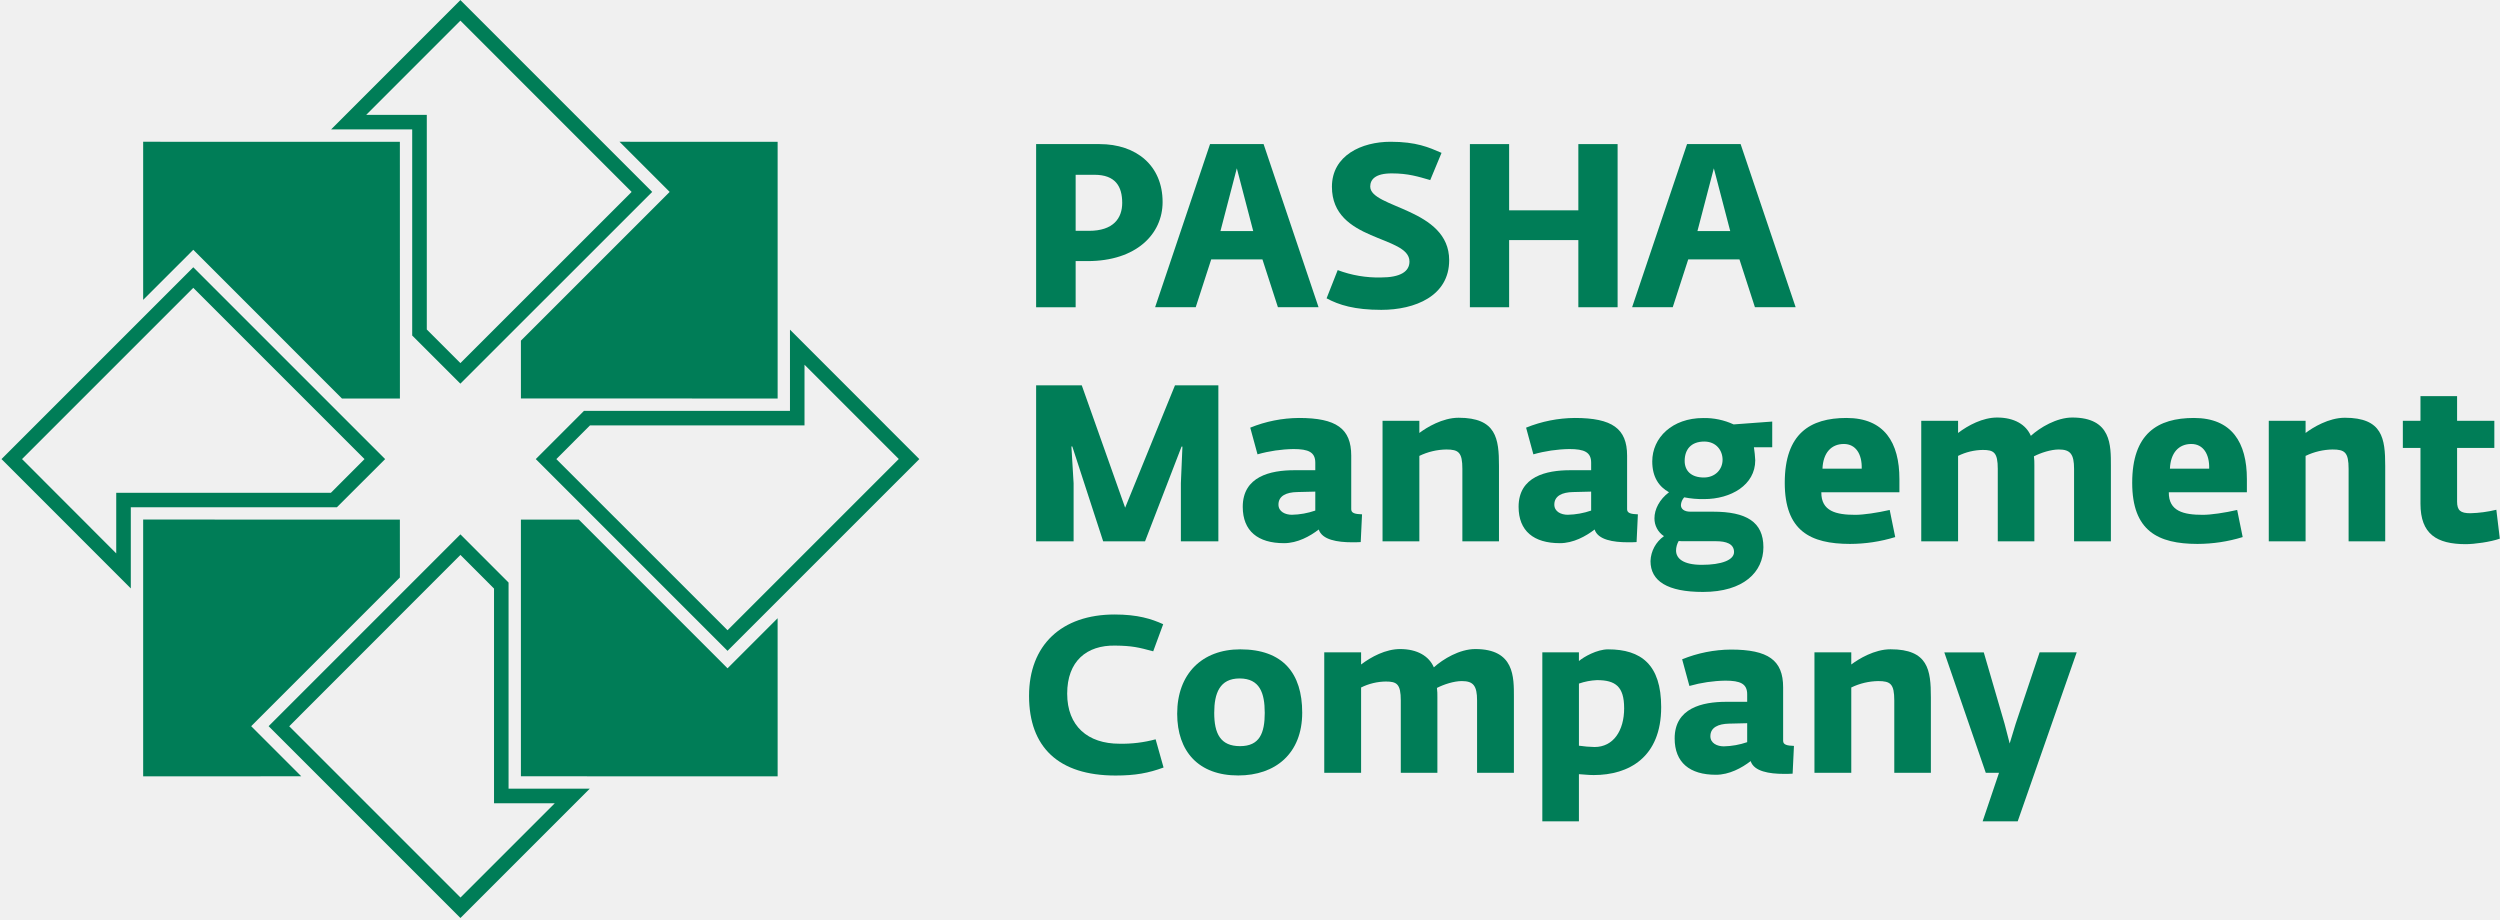
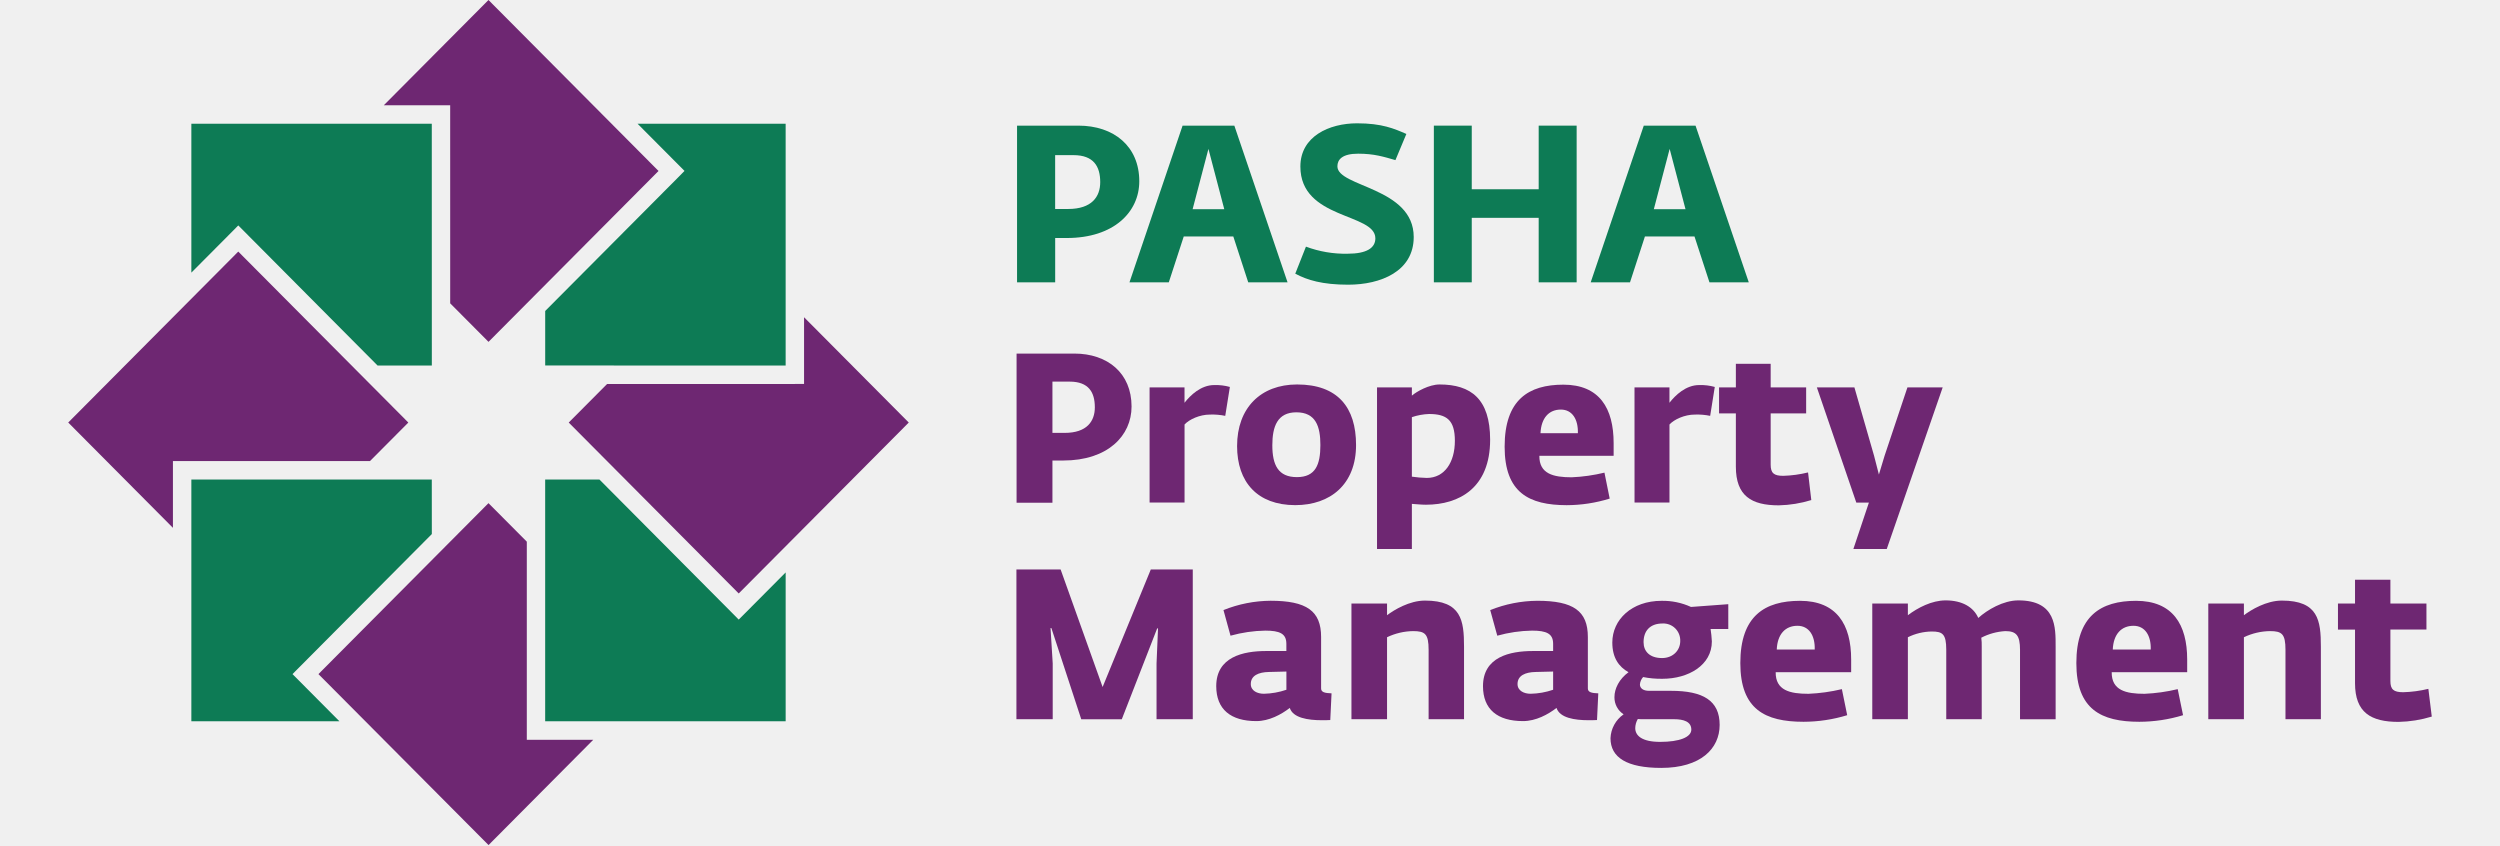
- <svg xmlns="http://www.w3.org/2000/svg" width="174" height="64" viewBox="0 0 174 64" fill="none">
-   <g clip-path="url(#clip0_49_204)">
-     <path fill-rule="evenodd" clip-rule="evenodd" d="M43.119 9.867L54.123 9.868L54.124 27.736L36.256 27.735L36.255 23.708L46.127 13.84L46.608 13.357L43.119 9.867Z" fill="#007D57" />
-     <path d="M32.043 0.006L23.044 9.008H28.689V23.352L32.041 26.703L45.393 13.358L32.043 0.006ZM29.705 7.996H25.486L32.043 1.437L43.962 13.358L32.044 25.272L29.705 22.933V7.996Z" fill="#007D57" />
-     <path fill-rule="evenodd" clip-rule="evenodd" d="M9.964 9.867V20.871L12.97 17.868L13.452 17.385L23.8 27.736H27.834L27.831 9.868L9.964 9.867Z" fill="#007D57" />
-     <path d="M13.453 18.602L0.103 31.951L9.104 40.954V35.306H23.447L26.806 31.953L13.453 18.602ZM23.028 34.3H8.09V38.517L1.533 31.951L13.453 20.033L25.371 31.952L23.028 34.3Z" fill="#007D57" />
-     <path fill-rule="evenodd" clip-rule="evenodd" d="M9.964 54.032V36.161L27.831 36.164L27.832 40.193L17.963 50.061L17.483 50.543L17.964 51.026L20.968 54.03L9.964 54.032Z" fill="#007D57" />
-     <path d="M35.396 54.891V40.546L32.045 37.192L18.696 50.542L32.046 63.892L41.049 54.891H35.396ZM32.045 38.623L34.384 40.964V55.909H38.611L32.05 62.468L20.129 50.548L32.045 38.623Z" fill="#007D57" />
-     <path fill-rule="evenodd" clip-rule="evenodd" d="M54.124 54.032L36.255 54.03V36.164H40.287L50.155 46.032L50.636 46.515L51.119 46.032L54.122 43.029L54.124 54.032Z" fill="#007D57" />
-     <path d="M54.982 22.943V28.595H40.645L37.29 31.952L50.635 45.299L63.985 31.952L54.982 22.943ZM55.994 25.385L62.554 31.947L50.635 43.864L38.721 31.952L41.063 29.608H55.994V25.385Z" fill="#007D57" />
-     <path fill-rule="evenodd" clip-rule="evenodd" d="M72.114 10.029H76.531C79.085 10.029 80.917 11.522 80.917 14.061C80.917 16.292 79.085 18.172 75.697 18.172H74.865V21.384H72.114V10.029ZM75.792 16.066C77.496 16.066 78.106 15.184 78.106 14.123C78.106 12.983 77.641 12.165 76.174 12.165H74.865V16.066H75.792Z" fill="#007D57" />
-     <path fill-rule="evenodd" clip-rule="evenodd" d="M92.332 20.758L93.104 18.799C94.063 19.16 95.083 19.335 96.107 19.312C97.473 19.312 98.099 18.896 98.099 18.204C98.099 16.358 92.702 16.855 92.702 12.999C92.702 10.815 94.774 9.867 96.782 9.867C98.58 9.867 99.449 10.255 100.331 10.639L99.544 12.534C98.71 12.293 98.018 12.068 96.862 12.068C95.706 12.068 95.368 12.503 95.368 12.985C95.368 14.491 100.863 14.491 100.863 18.113C100.863 20.603 98.485 21.566 96.139 21.566C94.277 21.566 93.185 21.227 92.332 20.763" fill="#007D57" />
-     <path fill-rule="evenodd" clip-rule="evenodd" d="M102.304 10.029H105.035V14.639H109.853V10.029H112.585V21.384H109.853V16.71H105.035V21.384H102.304V10.029Z" fill="#007D57" />
-     <path fill-rule="evenodd" clip-rule="evenodd" d="M121.147 10.029H117.419L113.596 21.38H116.424L117.5 18.055H121.066L122.142 21.38H124.976L121.147 10.029ZM118.141 16.084L119.283 11.714L120.424 16.084H118.141Z" fill="#007D57" />
-     <path fill-rule="evenodd" clip-rule="evenodd" d="M87.946 10.029H84.219L80.397 21.38H83.223L84.3 18.055H87.866L88.942 21.38H91.77L87.946 10.029ZM84.943 16.084L86.083 11.713L87.224 16.083L84.943 16.084Z" fill="#007D57" />
-     <path d="M72.114 26.818H75.291L78.31 35.336L81.779 26.818H84.798V37.675H82.189V33.633L82.297 31.085H82.235L79.695 37.675H76.78L74.632 31.075H74.57L74.723 33.639V37.675H72.114V26.818Z" fill="#007D57" />
-     <path d="M86.495 35.275C86.495 33.157 88.427 32.727 90.086 32.727H91.544V32.205C91.544 31.469 91.068 31.254 90.025 31.254C89.178 31.267 88.337 31.391 87.523 31.622L87.017 29.765C88.094 29.327 89.246 29.098 90.409 29.09C93.003 29.09 94.046 29.826 94.046 31.714V35.444C94.046 35.721 94.322 35.781 94.798 35.797L94.706 37.729C94.506 37.743 94.307 37.743 94.103 37.743C93.09 37.743 92.015 37.575 91.785 36.853C91.171 37.329 90.296 37.805 89.37 37.805C87.543 37.807 86.495 36.951 86.495 35.275ZM91.544 35.536V34.216L90.286 34.247C89.533 34.262 88.981 34.508 88.981 35.121C88.981 35.613 89.457 35.828 89.917 35.828C90.471 35.816 91.02 35.717 91.544 35.536Z" fill="#007D57" />
-     <path d="M96.225 29.289H98.787V30.134C99.295 29.75 100.4 29.075 101.52 29.075C104.144 29.075 104.329 30.524 104.329 32.422V37.676H101.781V32.635C101.781 31.485 101.52 31.284 100.66 31.284C100.011 31.295 99.372 31.447 98.787 31.73V37.676H96.225V29.289Z" fill="#007D57" />
-     <path d="M105.694 35.275C105.694 33.157 107.626 32.727 109.286 32.727H110.744V32.205C110.744 31.469 110.269 31.254 109.224 31.254C108.378 31.267 107.537 31.391 106.723 31.622L106.216 29.765C107.294 29.327 108.445 29.098 109.608 29.09C112.202 29.09 113.246 29.826 113.246 31.714V35.444C113.246 35.721 113.522 35.781 113.997 35.797L113.906 37.729C113.706 37.743 113.507 37.743 113.302 37.743C112.289 37.743 111.215 37.575 110.985 36.853C110.371 37.329 109.496 37.805 108.57 37.805C106.742 37.807 105.694 36.951 105.694 35.275ZM110.744 35.536V34.216L109.485 34.247C108.734 34.262 108.181 34.508 108.181 35.121C108.181 35.613 108.656 35.828 109.117 35.828C109.671 35.815 110.22 35.717 110.744 35.536Z" fill="#007D57" />
-     <path d="M117.22 34.614C117.086 34.763 117.005 34.952 116.991 35.152C116.991 35.414 117.206 35.613 117.65 35.613H119.231C121.533 35.613 122.733 36.318 122.733 38.084C122.733 39.803 121.367 41.199 118.528 41.199C116.056 41.199 114.875 40.447 114.875 39.051C114.887 38.709 114.977 38.375 115.14 38.074C115.302 37.773 115.532 37.514 115.811 37.317C115.605 37.182 115.437 36.997 115.322 36.779C115.206 36.562 115.147 36.319 115.15 36.073C115.15 35.444 115.504 34.753 116.163 34.262C115.473 33.878 114.997 33.218 114.997 32.114C114.997 30.456 116.394 29.095 118.542 29.095C119.273 29.08 119.997 29.232 120.66 29.539L123.347 29.34V31.131H122.073C122.119 31.431 122.15 31.733 122.165 32.036C122.165 33.756 120.474 34.737 118.604 34.737C118.14 34.745 117.676 34.704 117.22 34.614ZM117.236 37.669C117.103 37.672 116.97 37.667 116.837 37.654C116.72 37.854 116.656 38.082 116.653 38.314C116.653 38.866 117.144 39.312 118.448 39.312C119.83 39.312 120.689 38.974 120.689 38.422C120.689 37.839 120.122 37.669 119.446 37.669H117.236ZM119.892 32.006C119.892 31.331 119.432 30.732 118.618 30.732C117.697 30.732 117.253 31.284 117.253 32.082C117.253 32.758 117.697 33.234 118.588 33.234C119.384 33.234 119.891 32.665 119.891 32.006H119.892Z" fill="#007D57" />
-     <path d="M124.219 33.602C124.219 30.179 125.984 29.09 128.516 29.09C131.156 29.09 132.199 30.808 132.199 33.342V34.262H126.765C126.75 35.582 127.794 35.832 129.129 35.832C129.697 35.832 130.649 35.693 131.523 35.493L131.907 37.381C130.888 37.695 129.827 37.855 128.76 37.857C125.999 37.853 124.219 36.951 124.219 33.602ZM129.575 32.62C129.606 31.606 129.161 30.901 128.332 30.901C127.457 30.901 126.89 31.515 126.844 32.62H129.575Z" fill="#007D57" />
-     <path d="M133.719 29.289H136.282V30.134C136.988 29.597 138.001 29.06 138.999 29.06C140.195 29.06 141.009 29.551 141.347 30.334C141.992 29.75 143.143 29.06 144.232 29.06C146.965 29.06 146.918 31.01 146.918 32.421V37.675H144.355V32.635C144.355 31.606 144.094 31.284 143.296 31.284C142.743 31.284 142.038 31.515 141.562 31.76C141.587 31.974 141.597 32.189 141.592 32.404V37.675H139.045V32.635C139.045 31.484 138.768 31.315 138.001 31.315C137.404 31.324 136.817 31.465 136.282 31.73V37.675H133.719V29.289Z" fill="#007D57" />
-     <path d="M148.401 33.602C148.401 30.179 150.167 29.09 152.699 29.09C155.339 29.09 156.383 30.808 156.383 33.342V34.262H150.949C150.934 35.582 151.978 35.832 153.314 35.832C153.881 35.832 154.833 35.693 155.707 35.493L156.091 37.381C155.072 37.695 154.011 37.855 152.944 37.857C150.187 37.853 148.401 36.951 148.401 33.602ZM153.758 32.62C153.789 31.606 153.344 30.901 152.515 30.901C151.64 30.901 151.072 31.515 151.027 32.62H153.758Z" fill="#007D57" />
-     <path d="M157.907 29.289H160.469V30.134C160.976 29.75 162.081 29.075 163.202 29.075C165.826 29.075 166.011 30.524 166.011 32.422V37.676H163.463V32.635C163.463 31.485 163.202 31.284 162.342 31.284C161.693 31.295 161.054 31.447 160.469 31.73V37.676H157.907V29.289Z" fill="#007D57" />
-     <path d="M168.465 35.06V31.177H167.238V29.289H168.465V27.571H171.013V29.289H173.606V31.177H171.013V34.907C171.013 35.52 171.243 35.721 171.934 35.721C172.545 35.705 173.152 35.624 173.745 35.479L173.987 37.49C173.342 37.72 172.221 37.874 171.608 37.874C169.601 37.869 168.465 37.178 168.465 35.06Z" fill="#007D57" />
-     <path d="M71.622 48.432C71.622 44.901 73.879 42.769 77.577 42.769C79.188 42.769 80.141 43.075 80.958 43.444L80.263 45.331C79.235 45.055 78.805 44.947 77.606 44.933C75.641 44.901 74.276 46.006 74.276 48.279C74.276 50.551 75.725 51.763 77.914 51.763C78.763 51.781 79.611 51.677 80.431 51.456L80.984 53.419C79.937 53.803 79.035 53.977 77.642 53.977C73.663 53.977 71.622 51.992 71.622 48.432Z" fill="#007D57" />
-     <path d="M81.932 49.675C81.932 46.898 83.666 45.194 86.322 45.194C89.298 45.194 90.634 46.866 90.634 49.599C90.634 52.453 88.762 53.972 86.183 53.972C83.42 53.977 81.932 52.3 81.932 49.675ZM88.025 49.599C88.025 48.248 87.687 47.22 86.276 47.22C84.894 47.22 84.51 48.248 84.51 49.613C84.51 51.056 84.94 51.932 86.306 51.932C87.672 51.932 88.027 51.026 88.027 49.599H88.025Z" fill="#007D57" />
-     <path d="M92.168 45.404H94.732V46.249C95.437 45.712 96.45 45.174 97.447 45.174C98.645 45.174 99.459 45.666 99.796 46.448C100.441 45.865 101.592 45.174 102.682 45.174C105.414 45.174 105.368 47.123 105.368 48.536V53.785H102.804V48.755C102.804 47.726 102.543 47.403 101.745 47.403C101.193 47.403 100.487 47.634 100.011 47.879C100.037 48.093 100.048 48.309 100.042 48.524V53.789H97.495V48.755C97.495 47.603 97.218 47.434 96.45 47.434C95.853 47.442 95.266 47.584 94.732 47.849V53.789H92.168V45.404Z" fill="#007D57" />
-     <path d="M107.346 45.404H109.893V46.008C110.231 45.717 111.152 45.195 111.919 45.195C114.222 45.195 115.618 46.254 115.618 49.216C115.618 52.718 113.362 53.944 110.922 53.944C110.538 53.944 110.197 53.898 109.893 53.882V57.166H107.346V45.404ZM113.04 49.286C113.04 47.783 112.436 47.337 111.152 47.337C110.723 47.355 110.299 47.436 109.894 47.577V51.9C110.254 51.954 110.617 51.984 110.981 51.992C112.289 51.992 113.041 50.857 113.041 49.291L113.04 49.286Z" fill="#007D57" />
-     <path d="M116.556 51.394C116.556 49.276 118.488 48.846 120.147 48.846H121.604V48.325C121.604 47.588 121.129 47.373 120.085 47.373C119.239 47.387 118.398 47.511 117.583 47.742L117.077 45.887C118.155 45.448 119.306 45.219 120.469 45.21C123.063 45.21 124.106 45.948 124.106 47.836V51.562C124.106 51.837 124.383 51.899 124.859 51.915L124.767 53.847C124.567 53.862 124.367 53.862 124.163 53.862C123.15 53.862 122.075 53.694 121.846 52.973C121.231 53.448 120.357 53.924 119.431 53.924C117.599 53.926 116.556 53.067 116.556 51.394ZM121.604 51.655V50.335L120.346 50.365C119.594 50.381 119.042 50.626 119.042 51.241C119.042 51.731 119.518 51.946 119.978 51.946C120.532 51.934 121.08 51.835 121.604 51.655Z" fill="#007D57" />
-     <path d="M126.286 45.404H128.849V46.249C129.355 45.865 130.46 45.19 131.581 45.19C134.205 45.19 134.389 46.633 134.389 48.536V53.785H131.842V48.755C131.842 47.603 131.581 47.403 130.721 47.403C130.072 47.414 129.433 47.566 128.849 47.849V53.789H126.286V45.404Z" fill="#007D57" />
-     <path d="M139.131 53.789H138.211L135.325 45.409H138.072L139.521 50.381L139.874 51.747L140.289 50.381L141.956 45.404H144.538L140.432 57.165H137.991L139.131 53.789Z" fill="#007D57" />
+ <svg xmlns="http://www.w3.org/2000/svg" width="142" height="48" viewBox="0 0 179 64" fill="4BB3BE">
+   <g clip-path="url(#clip0_340_703)">
+     <path d="M71.822 26.777H76.193C78.719 26.777 80.53 28.262 80.53 30.787C80.53 33.007 78.719 34.876 75.366 34.876H74.538V38.073H71.822V26.777ZM74.538 32.784H75.462C77.146 32.784 77.749 31.904 77.749 30.85C77.749 29.716 77.29 28.901 75.842 28.901H74.538V32.784Z" fill="#6E2772" />
+     <path d="M81.895 29.34H84.541V30.504C84.972 29.944 85.782 29.162 86.783 29.162C87.186 29.148 87.588 29.196 87.976 29.305L87.625 31.494C87.244 31.415 86.855 31.383 86.467 31.397C85.688 31.397 84.894 31.765 84.543 32.149V38.061H81.896L81.895 29.34Z" fill="#6E2772" />
+     <path d="M88.522 33.782C88.522 30.89 90.316 29.117 93.066 29.117C96.149 29.117 97.532 30.858 97.532 33.702C97.532 36.674 95.593 38.256 92.923 38.256C90.063 38.253 88.522 36.515 88.522 33.782ZM94.831 33.702C94.831 32.295 94.48 31.226 93.011 31.226C91.58 31.226 91.191 32.295 91.191 33.721C91.191 35.217 91.636 36.134 93.051 36.134C94.465 36.134 94.831 35.188 94.831 33.702Z" fill="#6E2772" />
+     <path d="M99.12 29.34H101.759V29.963C102.108 29.659 103.062 29.117 103.856 29.117C106.24 29.117 107.686 30.22 107.686 33.303C107.686 36.945 105.35 38.224 102.822 38.224C102.425 38.224 102.076 38.176 101.759 38.16V41.579H99.12V29.34ZM105.016 33.383C105.016 31.816 104.397 31.354 103.062 31.354C102.618 31.369 102.179 31.45 101.759 31.593V36.099C102.132 36.154 102.509 36.187 102.887 36.195C104.237 36.195 105.016 35.013 105.016 33.383Z" fill="#6E2772" />
+     <path d="M108.784 33.83C108.784 30.266 110.604 29.132 113.234 29.132C115.967 29.132 117.039 30.922 117.039 33.558V34.517H111.414C111.399 35.891 112.48 36.147 113.863 36.147C114.699 36.111 115.53 35.992 116.344 35.795L116.741 37.76C115.685 38.088 114.587 38.256 113.482 38.259C110.627 38.253 108.784 37.313 108.784 33.83ZM114.331 32.807C114.362 31.753 113.901 31.018 113.042 31.018C112.137 31.018 111.553 31.657 111.5 32.807H114.331Z" fill="#6E2772" />
+     <path d="M118.62 29.34H121.267V30.504C121.697 29.944 122.507 29.162 123.508 29.162C123.91 29.148 124.312 29.196 124.699 29.305L124.35 31.494C123.969 31.415 123.581 31.383 123.192 31.397C122.413 31.397 121.619 31.765 121.268 32.149V38.061H118.622L118.62 29.34Z" fill="#6E2772" />
+     <path d="M126.296 35.347V31.306H125.023V29.34H126.296V27.55H128.932V29.34H131.619V31.306H128.932V35.187C128.932 35.828 129.172 36.036 129.887 36.036C130.52 36.017 131.148 35.932 131.763 35.779L132.009 37.872C131.211 38.118 130.382 38.253 129.546 38.271C127.472 38.271 126.296 37.552 126.296 35.347Z" fill="#6E2772" />
+     <path d="M136.371 38.065H135.418L132.431 29.34H135.274L136.763 34.517L137.129 35.939L137.559 34.517L139.289 29.34H141.959L137.723 41.579H135.195L136.371 38.065Z" fill="#6E2772" />
+     <path fill-rule="evenodd" clip-rule="evenodd" d="M43.117 9.37H54.333V27.682L36.123 27.68V23.552L46.183 13.442L46.674 12.944L43.117 9.37Z" fill="#0D7B55" />
+     <path fill-rule="evenodd" clip-rule="evenodd" d="M31.828 0L44.705 12.948L31.83 25.89L28.928 22.973L28.927 7.973H23.899L31.828 0Z" fill="#6E2772" />
+     <path fill-rule="evenodd" clip-rule="evenodd" d="M9.325 9.37V20.647L12.387 17.57L12.879 17.072L23.428 27.682H27.537L27.534 9.37H9.325Z" fill="#0D7B55" />
+     <path fill-rule="evenodd" clip-rule="evenodd" d="M0 31.999L12.878 19.053L25.757 32.001L22.852 34.92H7.93V39.974L0 31.999Z" fill="#6E2772" />
+     <path fill-rule="evenodd" clip-rule="evenodd" d="M9.325 54.626V36.315L27.534 36.318L27.537 40.446L17.477 50.558L16.986 51.052L17.477 51.546L20.539 54.625L9.325 54.626Z" fill="#0D7B55" />
+     <path fill-rule="evenodd" clip-rule="evenodd" d="M31.832 64L18.95 51.052L31.828 38.105L34.73 41.022V56.027H39.761L31.832 64Z" fill="#6E2772" />
+     <path fill-rule="evenodd" clip-rule="evenodd" d="M54.334 54.626L36.121 54.625V36.318H40.232L50.29 46.43L50.779 46.924L51.272 46.43L54.334 43.352V54.626Z" fill="#0D7B55" />
+     <path fill-rule="evenodd" clip-rule="evenodd" d="M50.779 44.945L37.905 32.001L40.809 29.082L55.727 29.079V24.026L63.657 32.001L50.779 44.945Z" fill="#6E2772" />
+     <path fill-rule="evenodd" clip-rule="evenodd" d="M71.855 9.515H76.501C79.188 9.515 81.115 11.075 81.115 13.729C81.115 16.058 79.188 18.025 75.625 18.025H74.746V21.382H71.858V9.515H71.855ZM75.724 15.827C77.516 15.827 78.157 14.904 78.157 13.796C78.157 12.605 77.661 11.749 76.131 11.749H74.743V15.827H75.724Z" fill="#0D7B55" />
+     <path fill-rule="evenodd" clip-rule="evenodd" d="M92.928 20.726L93.737 18.679C94.747 19.056 95.819 19.238 96.897 19.215C98.334 19.215 98.994 18.779 98.994 18.05C98.994 16.119 93.315 16.642 93.315 12.612C93.315 10.328 95.495 9.339 97.608 9.339C99.499 9.339 100.42 9.743 101.342 10.145L100.514 12.126C99.636 11.875 98.91 11.639 97.692 11.639C96.475 11.639 96.119 12.093 96.119 12.597C96.119 14.173 101.899 14.173 101.899 17.952C101.899 20.553 99.398 21.561 96.936 21.561C94.981 21.561 93.829 21.209 92.935 20.73" fill="#0D7B55" />
+     <path fill-rule="evenodd" clip-rule="evenodd" d="M103.424 9.515H106.294V14.333H111.363V9.515H114.238V21.382H111.363V16.497H106.294V21.382H103.424V9.515Z" fill="#0D7B55" />
+     <path fill-rule="evenodd" clip-rule="evenodd" d="M123.242 9.515H119.322L115.302 21.382H118.279L119.409 17.907H123.163L124.296 21.382H127.274L123.242 9.515ZM120.083 15.845L121.282 11.276L122.483 15.845H120.083Z" fill="#0D7B55" />
+     <path fill-rule="evenodd" clip-rule="evenodd" d="M88.314 9.515H84.394L80.372 21.382H83.35L84.483 17.907H88.235L89.366 21.382H92.344L88.314 9.515ZM85.154 15.845L86.352 11.276L87.552 15.845H85.154Z" fill="#0D7B55" />
+     <path d="M71.815 43.129H75.158L78.338 52.03L81.987 43.129H85.166V54.468H82.422V50.251L82.534 47.59H82.47L79.79 54.472H76.72L74.458 47.566H74.394L74.559 50.246V54.468H71.81V43.129H71.815Z" fill="#6E2772" />
+     <path d="M86.943 51.965C86.943 49.752 88.978 49.304 90.72 49.304H92.254V48.757C92.254 47.989 91.757 47.759 90.656 47.759C89.766 47.774 88.881 47.904 88.024 48.143L87.491 46.203C88.626 45.745 89.836 45.506 91.059 45.497C93.787 45.497 94.885 46.267 94.885 48.24V52.14C94.885 52.428 95.177 52.493 95.676 52.509L95.579 54.53C95.37 54.545 95.16 54.545 94.95 54.545C93.883 54.545 92.755 54.369 92.513 53.614C91.866 54.112 90.948 54.611 89.977 54.611C88.042 54.611 86.943 53.72 86.943 51.965ZM92.257 52.238V50.858L90.933 50.891C90.143 50.906 89.56 51.164 89.56 51.804C89.56 52.318 90.057 52.541 90.553 52.541C91.133 52.528 91.708 52.426 92.257 52.238Z" fill="#6E2772" />
+     <path d="M97.183 45.71H99.879V46.592C100.412 46.189 101.575 45.484 102.752 45.484C105.513 45.484 105.709 46.991 105.709 48.977V54.465H103.027V49.208C103.027 48.004 102.752 47.796 101.849 47.796C101.167 47.806 100.495 47.965 99.879 48.26V54.465H97.183V45.71Z" fill="#6E2772" />
+     <path d="M107.145 51.965C107.145 49.752 109.18 49.304 110.924 49.304H112.457V48.757C112.457 47.989 111.961 47.759 110.859 47.759C109.969 47.774 109.085 47.903 108.227 48.143L107.693 46.204C108.827 45.747 110.037 45.508 111.26 45.499C113.987 45.499 115.087 46.269 115.087 48.242V52.14C115.087 52.428 115.379 52.493 115.877 52.509L115.781 54.53C115.57 54.545 115.36 54.545 115.15 54.545C114.085 54.545 112.957 54.369 112.714 53.614C112.067 54.112 111.149 54.611 110.178 54.611C108.244 54.611 107.145 53.72 107.145 51.965ZM112.457 52.238V50.858L111.134 50.891C110.343 50.906 109.761 51.164 109.761 51.804C109.761 52.318 110.257 52.541 110.753 52.541C111.333 52.529 111.908 52.427 112.457 52.238Z" fill="#6E2772" />
+     <path d="M119.272 51.275C119.132 51.43 119.047 51.627 119.03 51.836C119.03 52.11 119.257 52.318 119.723 52.318H121.387C123.809 52.318 125.068 53.055 125.068 54.899C125.068 56.697 123.632 58.156 120.645 58.156C118.044 58.156 116.802 57.369 116.802 55.91C116.815 55.551 116.912 55.201 117.085 54.886C117.257 54.571 117.5 54.301 117.794 54.098C117.579 53.958 117.402 53.766 117.28 53.539C117.159 53.312 117.097 53.058 117.1 52.8C117.1 52.135 117.47 51.42 118.167 50.908C117.44 50.507 116.939 49.818 116.939 48.662C116.939 46.929 118.408 45.502 120.671 45.502C121.439 45.488 122.199 45.646 122.898 45.966L125.722 45.757V47.635H124.382C124.43 47.948 124.462 48.263 124.478 48.579C124.478 50.377 122.703 51.407 120.732 51.407C120.242 51.415 119.753 51.371 119.272 51.275ZM119.288 54.468C119.149 54.471 119.009 54.466 118.87 54.453C118.746 54.662 118.68 54.9 118.676 55.142C118.676 55.721 119.192 56.185 120.565 56.185C122.019 56.185 122.923 55.832 122.923 55.255C122.923 54.643 122.325 54.468 121.614 54.468H119.288ZM122.084 48.549C122.09 48.371 122.06 48.194 121.995 48.029C121.929 47.863 121.831 47.713 121.705 47.588C121.579 47.463 121.428 47.366 121.263 47.302C121.097 47.239 120.921 47.21 120.744 47.219C119.776 47.219 119.306 47.798 119.306 48.633C119.306 49.338 119.776 49.837 120.711 49.837C121.548 49.833 122.084 49.239 122.084 48.549Z" fill="#6E2772" />
+     <path d="M126.634 50.217C126.634 46.642 128.49 45.502 131.155 45.502C133.932 45.502 135.028 47.298 135.028 49.945V50.908H129.312C129.296 52.288 130.394 52.544 131.794 52.544C132.646 52.508 133.494 52.39 134.325 52.191L134.728 54.164C133.656 54.492 132.541 54.66 131.42 54.663C128.505 54.661 126.634 53.72 126.634 50.217ZM132.268 49.191C132.3 48.13 131.832 47.393 130.96 47.393C130.038 47.393 129.441 48.034 129.393 49.191H132.268Z" fill="#6E2772" />
+     <path d="M136.627 45.71H139.323V46.592C140.066 46.031 141.131 45.469 142.184 45.469C143.442 45.469 144.299 45.983 144.655 46.8C145.333 46.189 146.543 45.469 147.689 45.469C150.562 45.469 150.513 47.508 150.513 48.982V54.47H147.816V49.208C147.816 48.133 147.543 47.796 146.703 47.796C146.068 47.833 145.449 48.002 144.883 48.295C144.911 48.518 144.922 48.743 144.916 48.968V54.468H142.23V49.205C142.23 48.002 141.939 47.826 141.131 47.826C140.504 47.834 139.887 47.982 139.323 48.26V54.465H136.627V45.71Z" fill="#6E2772" />
+     <path d="M152.082 50.217C152.082 46.642 153.938 45.502 156.603 45.502C159.38 45.502 160.476 47.298 160.476 49.945V50.908H154.76C154.744 52.288 155.842 52.544 157.242 52.544C158.09 52.508 158.933 52.389 159.759 52.191L160.163 54.164C159.09 54.492 157.976 54.66 156.854 54.663C153.953 54.661 152.082 53.72 152.082 50.217ZM157.716 49.191C157.748 48.13 157.28 47.393 156.408 47.393C155.486 47.393 154.889 48.034 154.841 49.191H157.716Z" fill="#6E2772" />
+     <path d="M162.075 45.71H164.772V46.592C165.306 46.189 166.469 45.484 167.645 45.484C170.406 45.484 170.601 46.991 170.601 48.977V54.465H167.92V49.208C167.92 48.004 167.645 47.796 166.742 47.796C166.06 47.806 165.388 47.965 164.772 48.26V54.465H162.075V45.71Z" fill="#6E2772" />
+     <path d="M173.187 51.742V47.684H171.895V45.71H173.187V43.907H175.866V45.705H178.596V47.679H175.866V51.576C175.866 52.217 176.11 52.424 176.836 52.424C177.478 52.407 178.117 52.321 178.741 52.168L179 54.269C178.188 54.517 177.345 54.653 176.497 54.671C174.381 54.676 173.187 53.955 173.187 51.742Z" fill="#6E2772" />
  </g>
  <defs>
-     <clipPath id="clip0_49_204">
-       <rect width="174" height="64" fill="white" />
+     <clipPath id="clip0_340_703">
+       <rect width="179" height="64" fill="white" />
    </clipPath>
  </defs>
</svg>
